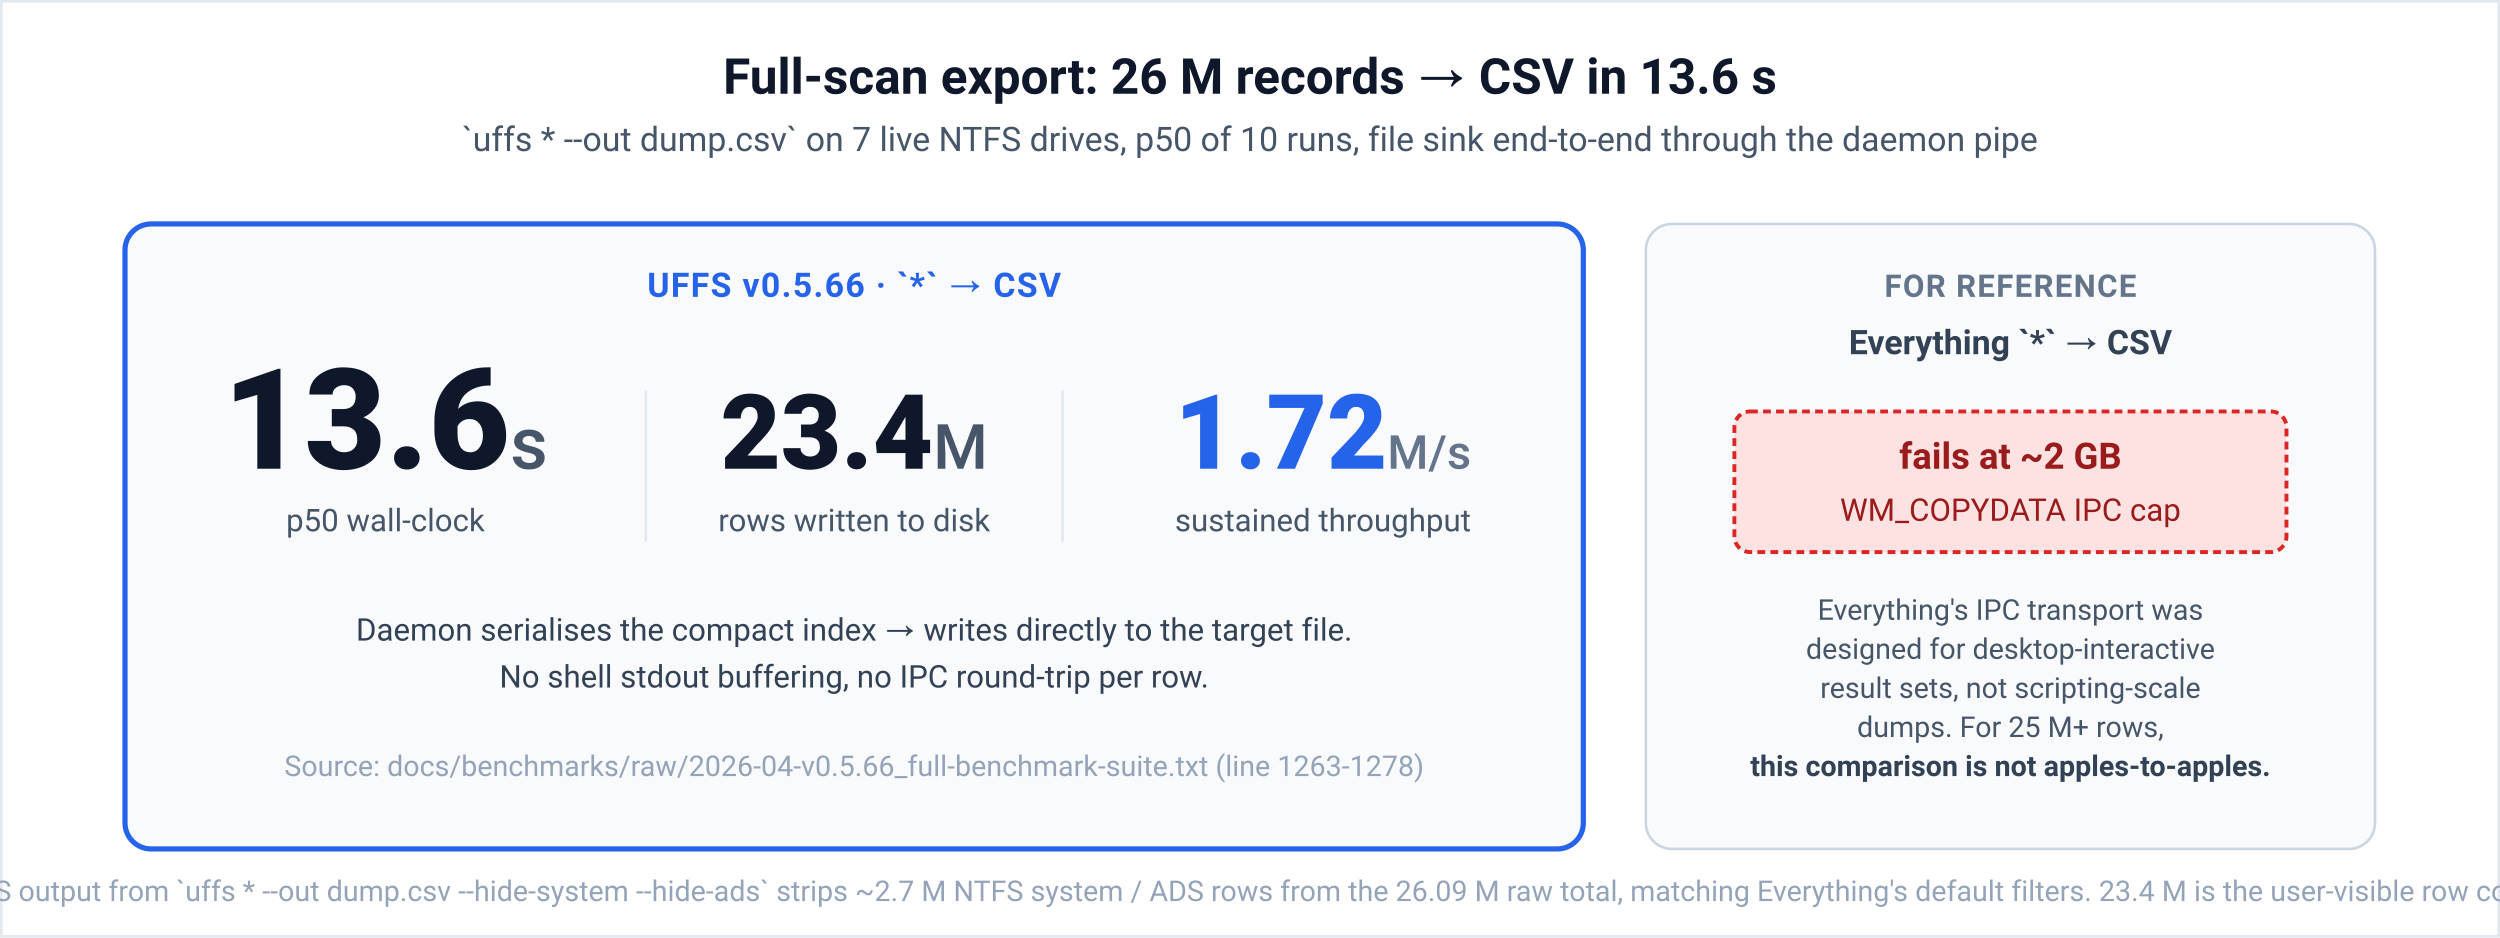
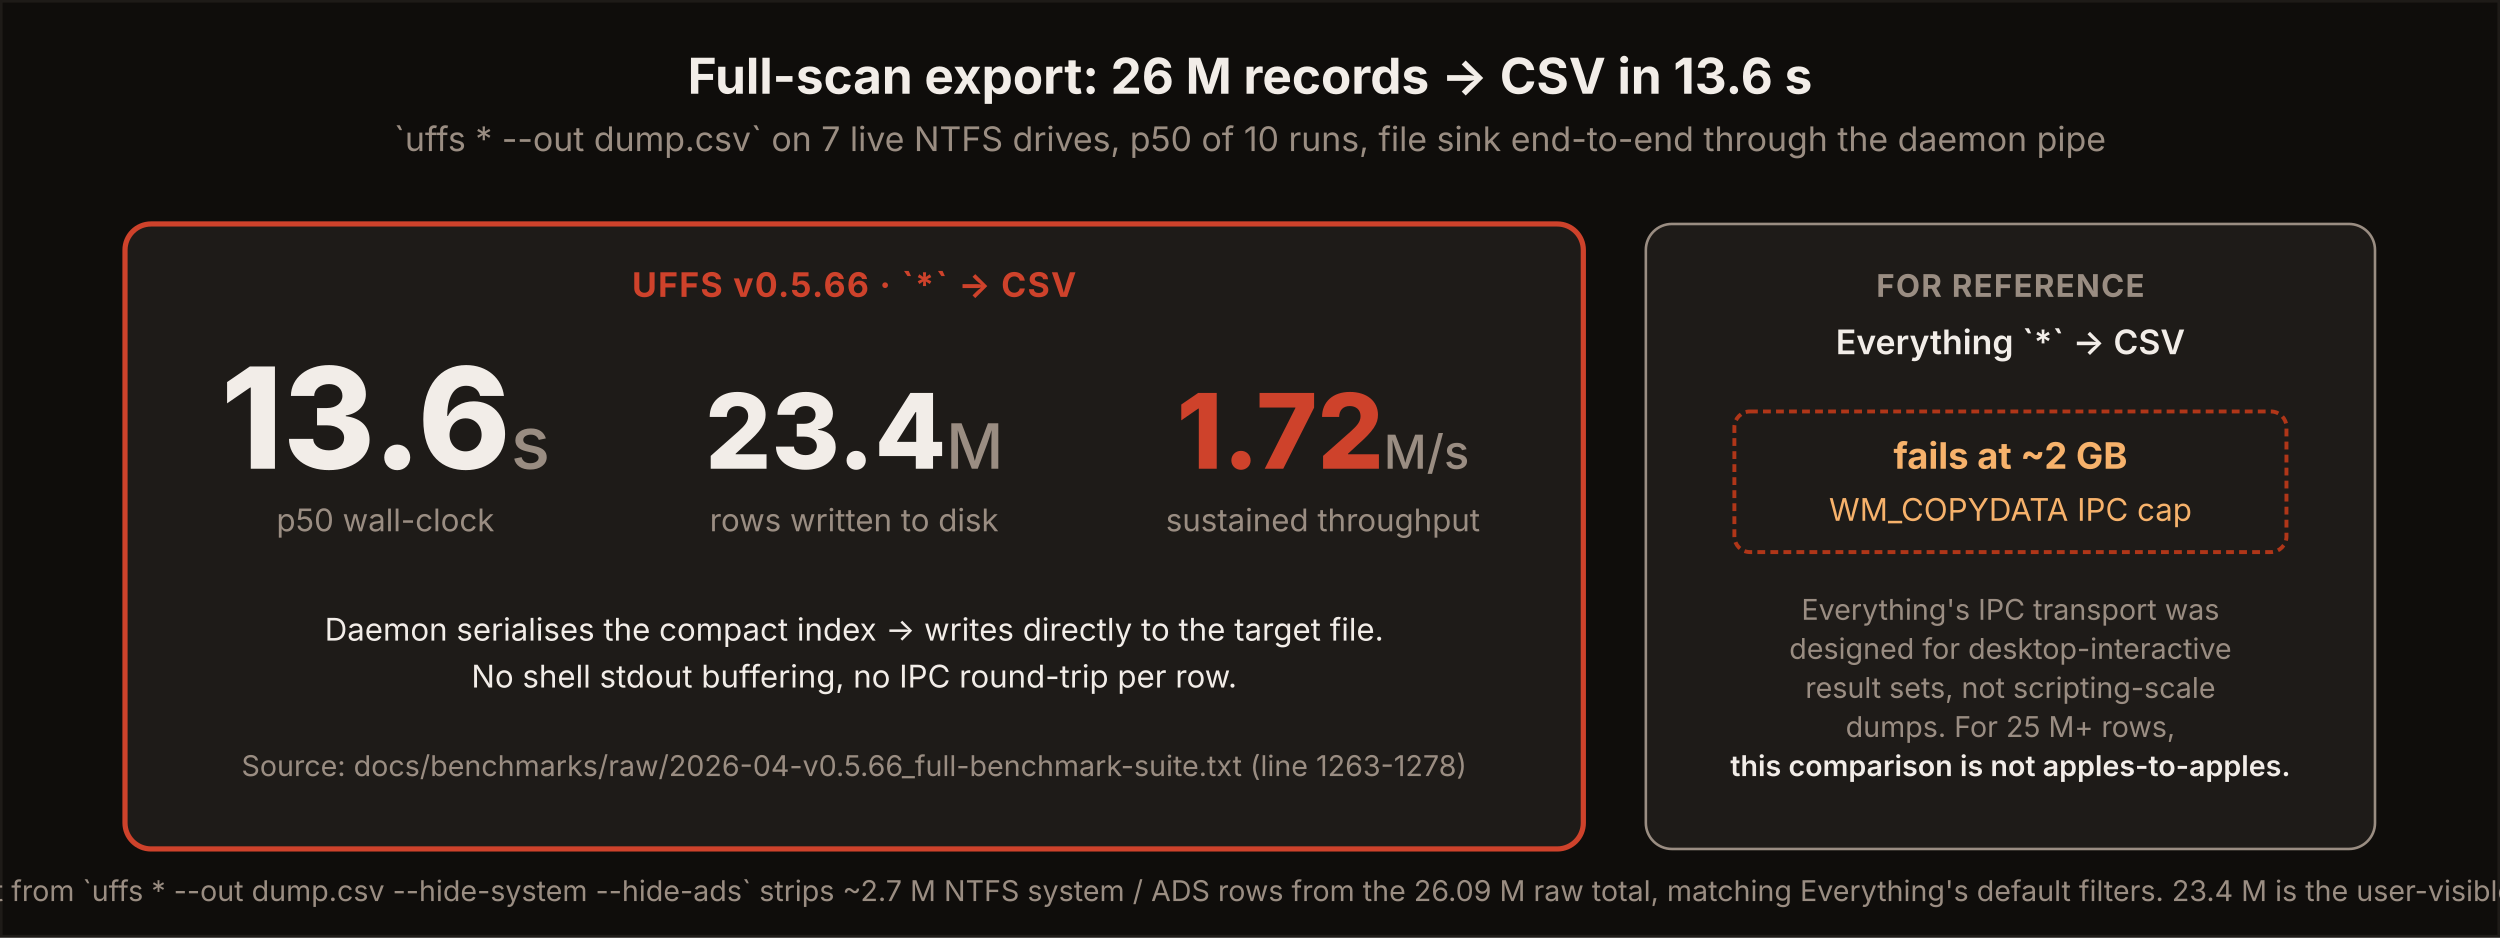
- <svg xmlns="http://www.w3.org/2000/svg" viewBox="0 0 960 360" font-family="-apple-system, BlinkMacSystemFont, 'Segoe UI', Roboto, Helvetica, Arial, sans-serif" role="img" aria-label="Stat card: UFFS v0.5.66 exports 23.4 million rows to CSV in 13.6 seconds at 1.72 million records per second, while Everything's single-command bulk export is architecturally bounded by the 2 GB WM_COPYDATA IPC cap">
-   <rect x="0" y="0" width="960" height="360" fill="#ffffff" />
-   <rect x="0.5" y="0.5" width="959" height="359" fill="none" stroke="#e2e8f0" stroke-width="1" />
-   <text x="480" y="36" text-anchor="middle" font-size="19" font-weight="700" fill="#0f172a">Full-scan export: 26 M records → CSV in 13.6 s</text>
-   <text x="480" y="58" text-anchor="middle" font-size="13" fill="#475569">`uffs * --out dump.csv` on 7 live NTFS drives, p50 of 10 runs, file sink end-to-end through the daemon pipe</text>
+ <svg xmlns="http://www.w3.org/2000/svg" viewBox="0 0 960 360" font-family="Inter, -apple-system, BlinkMacSystemFont, 'Segoe UI', Roboto, Helvetica, Arial, sans-serif" role="img" aria-label="Stat card: UFFS v0.5.66 exports 23.4 million rows to CSV in 13.6 seconds at 1.72 million records per second, while Everything's single-command bulk export is architecturally bounded by the 2 GB WM_COPYDATA IPC cap">
+   <rect x="0" y="0" width="960" height="360" fill="#0F0D0B" />
+   <rect x="0.5" y="0.5" width="959" height="359" fill="none" stroke="#1E1B18" stroke-width="1" />
+   <text x="480" y="36" text-anchor="middle" font-size="19" font-weight="700" fill="#F2EDE8">Full-scan export: 26 M records → CSV in 13.6 s</text>
+   <text x="480" y="58" text-anchor="middle" font-size="13" fill="#9A8D82">`uffs * --out dump.csv` on 7 live NTFS drives, p50 of 10 runs, file sink end-to-end through the daemon pipe</text>
  <g>
-     <rect x="48" y="86" width="560" height="240" rx="10" fill="#f8fafc" stroke="#2563eb" stroke-width="2" />
-     <text x="328" y="114" text-anchor="middle" font-size="13" font-weight="700" fill="#2563eb" letter-spacing="0.5">UFFS v0.5.66  ·  `*` → CSV</text>
-     <text x="148" y="180" text-anchor="middle" font-size="54" font-weight="800" fill="#0f172a">13.6<tspan font-size="28" font-weight="500" fill="#475569">s</tspan>
+     <rect x="48" y="86" width="560" height="240" rx="10" fill="#1E1B18" stroke="#CE422B" stroke-width="2" />
+     <text x="328" y="114" text-anchor="middle" font-size="13" font-weight="700" fill="#CE422B" letter-spacing="0.5">UFFS v0.5.66  ·  `*` → CSV</text>
+     <text x="148" y="180" text-anchor="middle" font-size="54" font-weight="800" fill="#F2EDE8">13.6<tspan font-size="28" font-weight="500" fill="#9A8D82">s</tspan>
    </text>
-     <text x="148" y="204" text-anchor="middle" font-size="12" fill="#475569">p50 wall-clock</text>
-     <line x1="248" y1="150" x2="248" y2="208" stroke="#e2e8f0" stroke-width="1" />
-     <text x="328" y="180" text-anchor="middle" font-size="40" font-weight="800" fill="#0f172a">23.4<tspan font-size="24" font-weight="500" fill="#475569">M</tspan>
+     <text x="148" y="204" text-anchor="middle" font-size="12" fill="#9A8D82">p50 wall-clock</text>
+     <line x1="248" y1="150" x2="248" y2="208" stroke="#1E1B18" stroke-width="1" />
+     <text x="328" y="180" text-anchor="middle" font-size="40" font-weight="800" fill="#F2EDE8">23.4<tspan font-size="24" font-weight="500" fill="#9A8D82">M</tspan>
    </text>
-     <text x="328" y="204" text-anchor="middle" font-size="12" fill="#475569">rows written to disk</text>
-     <line x1="408" y1="150" x2="408" y2="208" stroke="#e2e8f0" stroke-width="1" />
-     <text x="508" y="180" text-anchor="middle" font-size="40" font-weight="800" fill="#2563eb">1.72<tspan font-size="18" font-weight="500" fill="#64748b">M/s</tspan>
+     <text x="328" y="204" text-anchor="middle" font-size="12" fill="#9A8D82">rows written to disk</text>
+     <line x1="408" y1="150" x2="408" y2="208" stroke="#1E1B18" stroke-width="1" />
+     <text x="508" y="180" text-anchor="middle" font-size="40" font-weight="800" fill="#CE422B">1.72<tspan font-size="18" font-weight="500" fill="#9A8D82">M/s</tspan>
    </text>
-     <text x="508" y="204" text-anchor="middle" font-size="12" fill="#475569">sustained throughput</text>
-     <text x="328" y="246" text-anchor="middle" font-size="12" fill="#334155">Daemon serialises the compact index → writes directly to the target file.</text>
-     <text x="328" y="264" text-anchor="middle" font-size="12" fill="#334155">No shell stdout buffering, no IPC round-trip per row.</text>
-     <text x="328" y="298" text-anchor="middle" font-size="11" fill="#94a3b8">Source: docs/benchmarks/raw/2026-04-v0.5.66_full-benchmark-suite.txt  (line 1263-1278)</text>
+     <text x="508" y="204" text-anchor="middle" font-size="12" fill="#9A8D82">sustained throughput</text>
+     <text x="328" y="246" text-anchor="middle" font-size="12" fill="#F2EDE8">Daemon serialises the compact index → writes directly to the target file.</text>
+     <text x="328" y="264" text-anchor="middle" font-size="12" fill="#F2EDE8">No shell stdout buffering, no IPC round-trip per row.</text>
+     <text x="328" y="298" text-anchor="middle" font-size="11" fill="#9A8D82">Source: docs/benchmarks/raw/2026-04-v0.5.66_full-benchmark-suite.txt  (line 1263-1278)</text>
  </g>
  <g>
-     <rect x="632" y="86" width="280" height="240" rx="10" fill="#f8fafc" stroke="#cbd5e1" stroke-width="1" />
-     <text x="772" y="114" text-anchor="middle" font-size="12" font-weight="700" fill="#64748b" letter-spacing="0.5">FOR REFERENCE</text>
-     <text x="772" y="136" text-anchor="middle" font-size="13" font-weight="600" fill="#334155">Everything `*` → CSV</text>
-     <rect x="666" y="158" width="212" height="54" rx="6" fill="#fee2e2" stroke="#dc2626" stroke-width="1.5" stroke-dasharray="3,2" />
-     <text x="772" y="180" text-anchor="middle" font-size="14" font-weight="700" fill="#991b1b">fails at ~2 GB</text>
-     <text x="772" y="200" text-anchor="middle" font-size="12" fill="#991b1b">WM_COPYDATA IPC cap</text>
-     <text x="772" y="238" text-anchor="middle" font-size="11" fill="#475569">Everything's IPC transport was</text>
-     <text x="772" y="253" text-anchor="middle" font-size="11" fill="#475569">designed for desktop-interactive</text>
-     <text x="772" y="268" text-anchor="middle" font-size="11" fill="#475569">result sets, not scripting-scale</text>
-     <text x="772" y="283" text-anchor="middle" font-size="11" fill="#475569">dumps. For 25 M+ rows,</text>
-     <text x="772" y="298" text-anchor="middle" font-size="11" font-weight="600" fill="#334155">this comparison is not apples-to-apples.</text>
+     <rect x="632" y="86" width="280" height="240" rx="10" fill="#1E1B18" stroke="#9A8D82" stroke-width="1" />
+     <text x="772" y="114" text-anchor="middle" font-size="12" font-weight="700" fill="#9A8D82" letter-spacing="0.5">FOR REFERENCE</text>
+     <text x="772" y="136" text-anchor="middle" font-size="13" font-weight="600" fill="#F2EDE8">Everything `*` → CSV</text>
+     <rect x="666" y="158" width="212" height="54" rx="6" fill="#1E1B18" stroke="#B03618" stroke-width="1.5" stroke-dasharray="3,2" />
+     <text x="772" y="180" text-anchor="middle" font-size="14" font-weight="700" fill="#F7B26B">fails at ~2 GB</text>
+     <text x="772" y="200" text-anchor="middle" font-size="12" fill="#F7B26B">WM_COPYDATA IPC cap</text>
+     <text x="772" y="238" text-anchor="middle" font-size="11" fill="#9A8D82">Everything's IPC transport was</text>
+     <text x="772" y="253" text-anchor="middle" font-size="11" fill="#9A8D82">designed for desktop-interactive</text>
+     <text x="772" y="268" text-anchor="middle" font-size="11" fill="#9A8D82">result sets, not scripting-scale</text>
+     <text x="772" y="283" text-anchor="middle" font-size="11" fill="#9A8D82">dumps. For 25 M+ rows,</text>
+     <text x="772" y="298" text-anchor="middle" font-size="11" font-weight="600" fill="#F2EDE8">this comparison is not apples-to-apples.</text>
  </g>
-   <text x="480" y="346" text-anchor="middle" font-size="11" fill="#94a3b8">UFFS output from `uffs * --out dump.csv --hide-system --hide-ads` strips ~2.7 M NTFS system / ADS rows from the 26.09 M raw total, matching Everything's default filters. 23.4 M is the user-visible row count.</text>
+   <text x="480" y="346" text-anchor="middle" font-size="11" fill="#9A8D82">UFFS output from `uffs * --out dump.csv --hide-system --hide-ads` strips ~2.7 M NTFS system / ADS rows from the 26.09 M raw total, matching Everything's default filters. 23.4 M is the user-visible row count.</text>
</svg>
